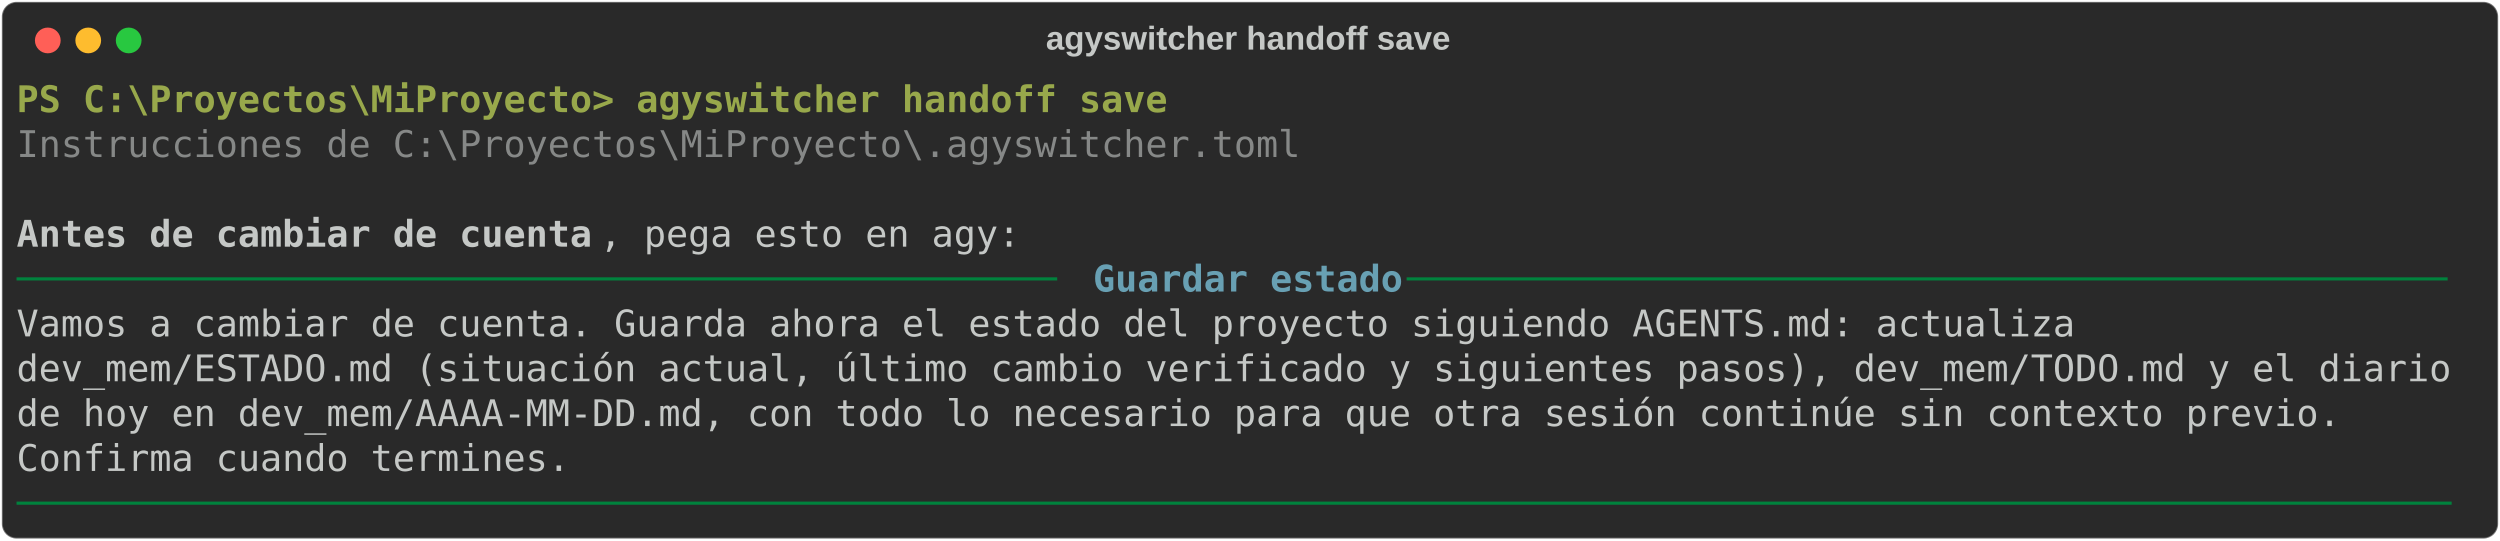
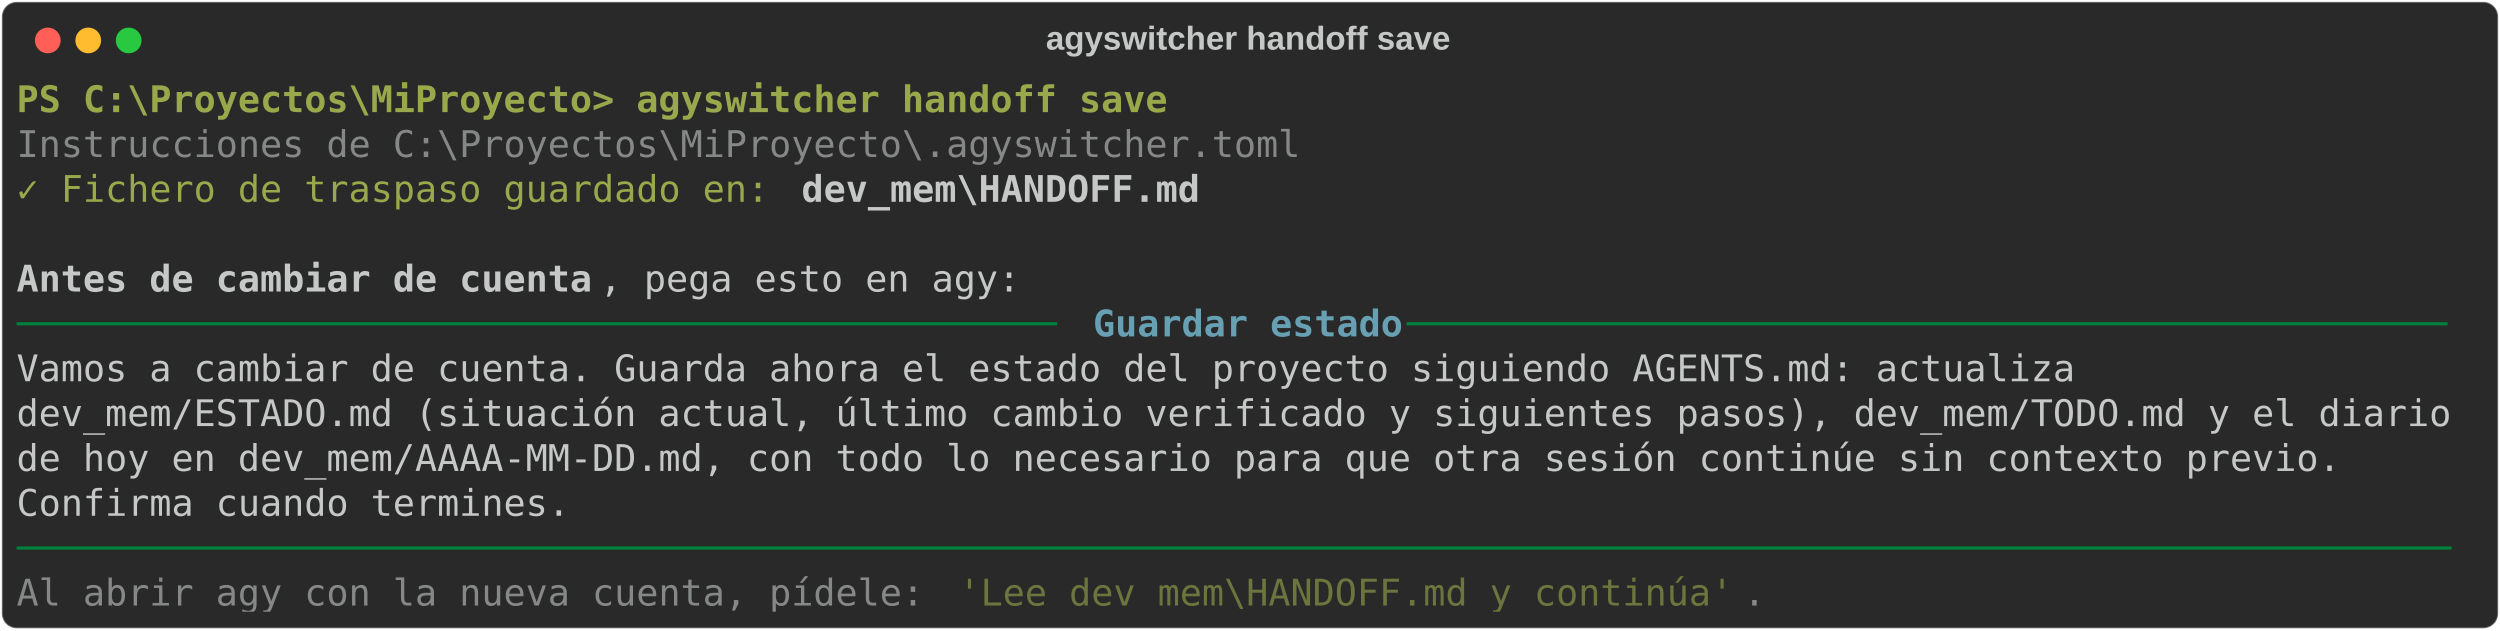
- <svg xmlns="http://www.w3.org/2000/svg" class="rich-terminal" viewBox="0 0 1360 294.0">
+ <svg xmlns="http://www.w3.org/2000/svg" class="rich-terminal" viewBox="0 0 1360 342.8">
  <style>

    @font-face {
        font-family: "Fira Code";
        src: local("FiraCode-Regular"),
                url("https://cdnjs.cloudflare.com/ajax/libs/firacode/6.2.0/woff2/FiraCode-Regular.woff2") format("woff2"),
                url("https://cdnjs.cloudflare.com/ajax/libs/firacode/6.2.0/woff/FiraCode-Regular.woff") format("woff");
        font-style: normal;
        font-weight: 400;
    }
    @font-face {
        font-family: "Fira Code";
        src: local("FiraCode-Bold"),
                url("https://cdnjs.cloudflare.com/ajax/libs/firacode/6.2.0/woff2/FiraCode-Bold.woff2") format("woff2"),
                url("https://cdnjs.cloudflare.com/ajax/libs/firacode/6.2.0/woff/FiraCode-Bold.woff") format("woff");
        font-style: bold;
        font-weight: 700;
    }

-     .terminal-553725807-matrix {
+     .terminal-2127019473-matrix {
        font-family: Fira Code, monospace;
        font-size: 20px;
        line-height: 24.4px;
        font-variant-east-asian: full-width;
    }

-     .terminal-553725807-title {
+     .terminal-2127019473-title {
        font-size: 18px;
        font-weight: bold;
        font-family: arial;
    }

-     .terminal-553725807-r1 { fill: #98a84b;font-weight: bold }
- .terminal-553725807-r2 { fill: #c5c8c6 }
- .terminal-553725807-r3 { fill: #868887 }
- .terminal-553725807-r4 { fill: #c5c8c6;font-weight: bold }
- .terminal-553725807-r5 { fill: #00823d }
- .terminal-553725807-r6 { fill: #68a0b3;font-weight: bold }
+     .terminal-2127019473-r1 { fill: #98a84b;font-weight: bold }
+ .terminal-2127019473-r2 { fill: #c5c8c6 }
+ .terminal-2127019473-r3 { fill: #868887 }
+ .terminal-2127019473-r4 { fill: #98a84b }
+ .terminal-2127019473-r5 { fill: #c5c8c6;font-weight: bold }
+ .terminal-2127019473-r6 { fill: #00823d }
+ .terminal-2127019473-r7 { fill: #68a0b3;font-weight: bold }
+ .terminal-2127019473-r8 { fill: #6b753d }
    </style>
  <defs>
-     <clipPath id="terminal-553725807-clip-terminal">
-       <rect x="0" y="0" width="1341.0" height="243.0" />
+     <clipPath id="terminal-2127019473-clip-terminal">
+       <rect x="0" y="0" width="1341.0" height="291.8" />
    </clipPath>
-     <clipPath id="terminal-553725807-line-0">
+     <clipPath id="terminal-2127019473-line-0">
      <rect x="0" y="1.5" width="1342" height="24.65" />
    </clipPath>
-     <clipPath id="terminal-553725807-line-1">
+     <clipPath id="terminal-2127019473-line-1">
      <rect x="0" y="25.9" width="1342" height="24.65" />
    </clipPath>
-     <clipPath id="terminal-553725807-line-2">
+     <clipPath id="terminal-2127019473-line-2">
      <rect x="0" y="50.3" width="1342" height="24.65" />
    </clipPath>
-     <clipPath id="terminal-553725807-line-3">
+     <clipPath id="terminal-2127019473-line-3">
      <rect x="0" y="74.7" width="1342" height="24.65" />
    </clipPath>
-     <clipPath id="terminal-553725807-line-4">
+     <clipPath id="terminal-2127019473-line-4">
      <rect x="0" y="99.1" width="1342" height="24.65" />
    </clipPath>
-     <clipPath id="terminal-553725807-line-5">
+     <clipPath id="terminal-2127019473-line-5">
      <rect x="0" y="123.5" width="1342" height="24.65" />
    </clipPath>
-     <clipPath id="terminal-553725807-line-6">
+     <clipPath id="terminal-2127019473-line-6">
      <rect x="0" y="147.9" width="1342" height="24.65" />
    </clipPath>
-     <clipPath id="terminal-553725807-line-7">
+     <clipPath id="terminal-2127019473-line-7">
      <rect x="0" y="172.3" width="1342" height="24.65" />
    </clipPath>
-     <clipPath id="terminal-553725807-line-8">
+     <clipPath id="terminal-2127019473-line-8">
      <rect x="0" y="196.7" width="1342" height="24.65" />
    </clipPath>
+     <clipPath id="terminal-2127019473-line-9">
+       <rect x="0" y="221.1" width="1342" height="24.65" />
+     </clipPath>
+     <clipPath id="terminal-2127019473-line-10">
+       <rect x="0" y="245.5" width="1342" height="24.65" />
+     </clipPath>
  </defs>
-   <rect fill="#292929" stroke="rgba(255,255,255,0.35)" stroke-width="1" x="1" y="1" width="1358" height="292" rx="8" />
-   <text class="terminal-553725807-title" fill="#c5c8c6" text-anchor="middle" x="679" y="27">agyswitcher handoff save</text>
+   <rect fill="#292929" stroke="rgba(255,255,255,0.35)" stroke-width="1" x="1" y="1" width="1358" height="340.8" rx="8" />
+   <text class="terminal-2127019473-title" fill="#c5c8c6" text-anchor="middle" x="679" y="27">agyswitcher handoff save</text>
  <g transform="translate(26,22)">
    <circle cx="0" cy="0" r="7" fill="#ff5f57" />
    <circle cx="22" cy="0" r="7" fill="#febc2e" />
    <circle cx="44" cy="0" r="7" fill="#28c840" />
  </g>
-   <g transform="translate(9, 41)" clip-path="url(#terminal-553725807-clip-terminal)">
-     <g class="terminal-553725807-matrix">
-       <text class="terminal-553725807-r1" x="0" y="20" textLength="634.4" clip-path="url(#terminal-553725807-line-0)">PS C:\Proyectos\MiProyecto&gt; agyswitcher handoff save</text>
-       <text class="terminal-553725807-r2" x="1342" y="20" textLength="12.2" clip-path="url(#terminal-553725807-line-0)">
+   <g transform="translate(9, 41)" clip-path="url(#terminal-2127019473-clip-terminal)">
+     <g class="terminal-2127019473-matrix">
+       <text class="terminal-2127019473-r1" x="0" y="20" textLength="634.4" clip-path="url(#terminal-2127019473-line-0)">PS C:\Proyectos\MiProyecto&gt; agyswitcher handoff save</text>
+       <text class="terminal-2127019473-r2" x="1342" y="20" textLength="12.2" clip-path="url(#terminal-2127019473-line-0)">
</text>
-       <text class="terminal-553725807-r3" x="0" y="44.4" textLength="707.6" clip-path="url(#terminal-553725807-line-1)">Instrucciones de C:\Proyectos\MiProyecto\.agyswitcher.toml</text>
-       <text class="terminal-553725807-r2" x="1342" y="44.4" textLength="12.2" clip-path="url(#terminal-553725807-line-1)">
+       <text class="terminal-2127019473-r3" x="0" y="44.4" textLength="707.6" clip-path="url(#terminal-2127019473-line-1)">Instrucciones de C:\Proyectos\MiProyecto\.agyswitcher.toml</text>
+       <text class="terminal-2127019473-r2" x="1342" y="44.4" textLength="12.2" clip-path="url(#terminal-2127019473-line-1)">
</text>
-       <text class="terminal-553725807-r2" x="1342" y="68.8" textLength="12.2" clip-path="url(#terminal-553725807-line-2)">
+       <text class="terminal-2127019473-r4" x="0" y="68.8" textLength="414.8" clip-path="url(#terminal-2127019473-line-2)">✓ Fichero de traspaso guardado en:</text>
+       <text class="terminal-2127019473-r5" x="427" y="68.8" textLength="219.6" clip-path="url(#terminal-2127019473-line-2)">dev_mem\HANDOFF.md</text>
+       <text class="terminal-2127019473-r2" x="1342" y="68.8" textLength="12.2" clip-path="url(#terminal-2127019473-line-2)">
</text>
-       <text class="terminal-553725807-r4" x="0" y="93.2" textLength="317.2" clip-path="url(#terminal-553725807-line-3)">Antes de cambiar de cuenta</text>
-       <text class="terminal-553725807-r2" x="317.2" y="93.2" textLength="231.8" clip-path="url(#terminal-553725807-line-3)">, pega esto en agy:</text>
-       <text class="terminal-553725807-r2" x="1342" y="93.2" textLength="12.2" clip-path="url(#terminal-553725807-line-3)">
+       <text class="terminal-2127019473-r2" x="1342" y="93.2" textLength="12.2" clip-path="url(#terminal-2127019473-line-3)">
</text>
-       <text class="terminal-553725807-r5" x="0" y="117.6" textLength="585.6" clip-path="url(#terminal-553725807-line-4)">─────────────────────────────────────────────── </text>
-       <text class="terminal-553725807-r6" x="585.6" y="117.6" textLength="170.8" clip-path="url(#terminal-553725807-line-4)">Guardar estado</text>
-       <text class="terminal-553725807-r5" x="756.4" y="117.6" textLength="585.6" clip-path="url(#terminal-553725807-line-4)"> ───────────────────────────────────────────────</text>
-       <text class="terminal-553725807-r2" x="1342" y="117.6" textLength="12.2" clip-path="url(#terminal-553725807-line-4)">
+       <text class="terminal-2127019473-r5" x="0" y="117.6" textLength="317.2" clip-path="url(#terminal-2127019473-line-4)">Antes de cambiar de cuenta</text>
+       <text class="terminal-2127019473-r2" x="317.2" y="117.6" textLength="231.8" clip-path="url(#terminal-2127019473-line-4)">, pega esto en agy:</text>
+       <text class="terminal-2127019473-r2" x="1342" y="117.6" textLength="12.2" clip-path="url(#terminal-2127019473-line-4)">
</text>
-       <text class="terminal-553725807-r2" x="0" y="142" textLength="1146.8" clip-path="url(#terminal-553725807-line-5)">Vamos a cambiar de cuenta. Guarda ahora el estado del proyecto siguiendo AGENTS.md: actualiza </text>
-       <text class="terminal-553725807-r2" x="1342" y="142" textLength="12.2" clip-path="url(#terminal-553725807-line-5)">
+       <text class="terminal-2127019473-r6" x="0" y="142" textLength="585.6" clip-path="url(#terminal-2127019473-line-5)">─────────────────────────────────────────────── </text>
+       <text class="terminal-2127019473-r7" x="585.6" y="142" textLength="170.8" clip-path="url(#terminal-2127019473-line-5)">Guardar estado</text>
+       <text class="terminal-2127019473-r6" x="756.4" y="142" textLength="585.6" clip-path="url(#terminal-2127019473-line-5)"> ───────────────────────────────────────────────</text>
+       <text class="terminal-2127019473-r2" x="1342" y="142" textLength="12.2" clip-path="url(#terminal-2127019473-line-5)">
</text>
-       <text class="terminal-553725807-r2" x="0" y="166.4" textLength="1342" clip-path="url(#terminal-553725807-line-6)">dev_mem/ESTADO.md (situación actual, último cambio verificado y siguientes pasos), dev_mem/TODO.md y el diario</text>
-       <text class="terminal-553725807-r2" x="1342" y="166.4" textLength="12.2" clip-path="url(#terminal-553725807-line-6)">
+       <text class="terminal-2127019473-r2" x="0" y="166.4" textLength="1146.8" clip-path="url(#terminal-2127019473-line-6)">Vamos a cambiar de cuenta. Guarda ahora el estado del proyecto siguiendo AGENTS.md: actualiza </text>
+       <text class="terminal-2127019473-r2" x="1342" y="166.4" textLength="12.2" clip-path="url(#terminal-2127019473-line-6)">
</text>
-       <text class="terminal-553725807-r2" x="0" y="190.8" textLength="1293.2" clip-path="url(#terminal-553725807-line-7)">de hoy en dev_mem/AAAA-MM-DD.md, con todo lo necesario para que otra sesión continúe sin contexto previo. </text>
-       <text class="terminal-553725807-r2" x="1342" y="190.8" textLength="12.2" clip-path="url(#terminal-553725807-line-7)">
+       <text class="terminal-2127019473-r2" x="0" y="190.8" textLength="1342" clip-path="url(#terminal-2127019473-line-7)">dev_mem/ESTADO.md (situación actual, último cambio verificado y siguientes pasos), dev_mem/TODO.md y el diario</text>
+       <text class="terminal-2127019473-r2" x="1342" y="190.8" textLength="12.2" clip-path="url(#terminal-2127019473-line-7)">
</text>
-       <text class="terminal-553725807-r2" x="0" y="215.2" textLength="305" clip-path="url(#terminal-553725807-line-8)">Confirma cuando termines.</text>
-       <text class="terminal-553725807-r2" x="1342" y="215.2" textLength="12.2" clip-path="url(#terminal-553725807-line-8)">
+       <text class="terminal-2127019473-r2" x="0" y="215.2" textLength="1293.2" clip-path="url(#terminal-2127019473-line-8)">de hoy en dev_mem/AAAA-MM-DD.md, con todo lo necesario para que otra sesión continúe sin contexto previo. </text>
+       <text class="terminal-2127019473-r2" x="1342" y="215.2" textLength="12.2" clip-path="url(#terminal-2127019473-line-8)">
</text>
-       <text class="terminal-553725807-r5" x="0" y="239.6" textLength="1342" clip-path="url(#terminal-553725807-line-9)">──────────────────────────────────────────────────────────────────────────────────────────────────────────────</text>
-       <text class="terminal-553725807-r2" x="1342" y="239.6" textLength="12.2" clip-path="url(#terminal-553725807-line-9)">
+       <text class="terminal-2127019473-r2" x="0" y="239.6" textLength="305" clip-path="url(#terminal-2127019473-line-9)">Confirma cuando termines.</text>
+       <text class="terminal-2127019473-r2" x="1342" y="239.6" textLength="12.2" clip-path="url(#terminal-2127019473-line-9)">
+ </text>
+       <text class="terminal-2127019473-r6" x="0" y="264" textLength="1342" clip-path="url(#terminal-2127019473-line-10)">──────────────────────────────────────────────────────────────────────────────────────────────────────────────</text>
+       <text class="terminal-2127019473-r2" x="1342" y="264" textLength="12.2" clip-path="url(#terminal-2127019473-line-10)">
+ </text>
+       <text class="terminal-2127019473-r3" x="0" y="288.4" textLength="512.4" clip-path="url(#terminal-2127019473-line-11)">Al abrir agy con la nueva cuenta, pídele: </text>
+       <text class="terminal-2127019473-r8" x="512.4" y="288.4" textLength="427" clip-path="url(#terminal-2127019473-line-11)">'Lee dev_mem\HANDOFF.md y continúa'</text>
+       <text class="terminal-2127019473-r3" x="939.4" y="288.4" textLength="12.2" clip-path="url(#terminal-2127019473-line-11)">.</text>
+       <text class="terminal-2127019473-r2" x="1342" y="288.4" textLength="12.2" clip-path="url(#terminal-2127019473-line-11)">
</text>
    </g>
  </g>
</svg>
